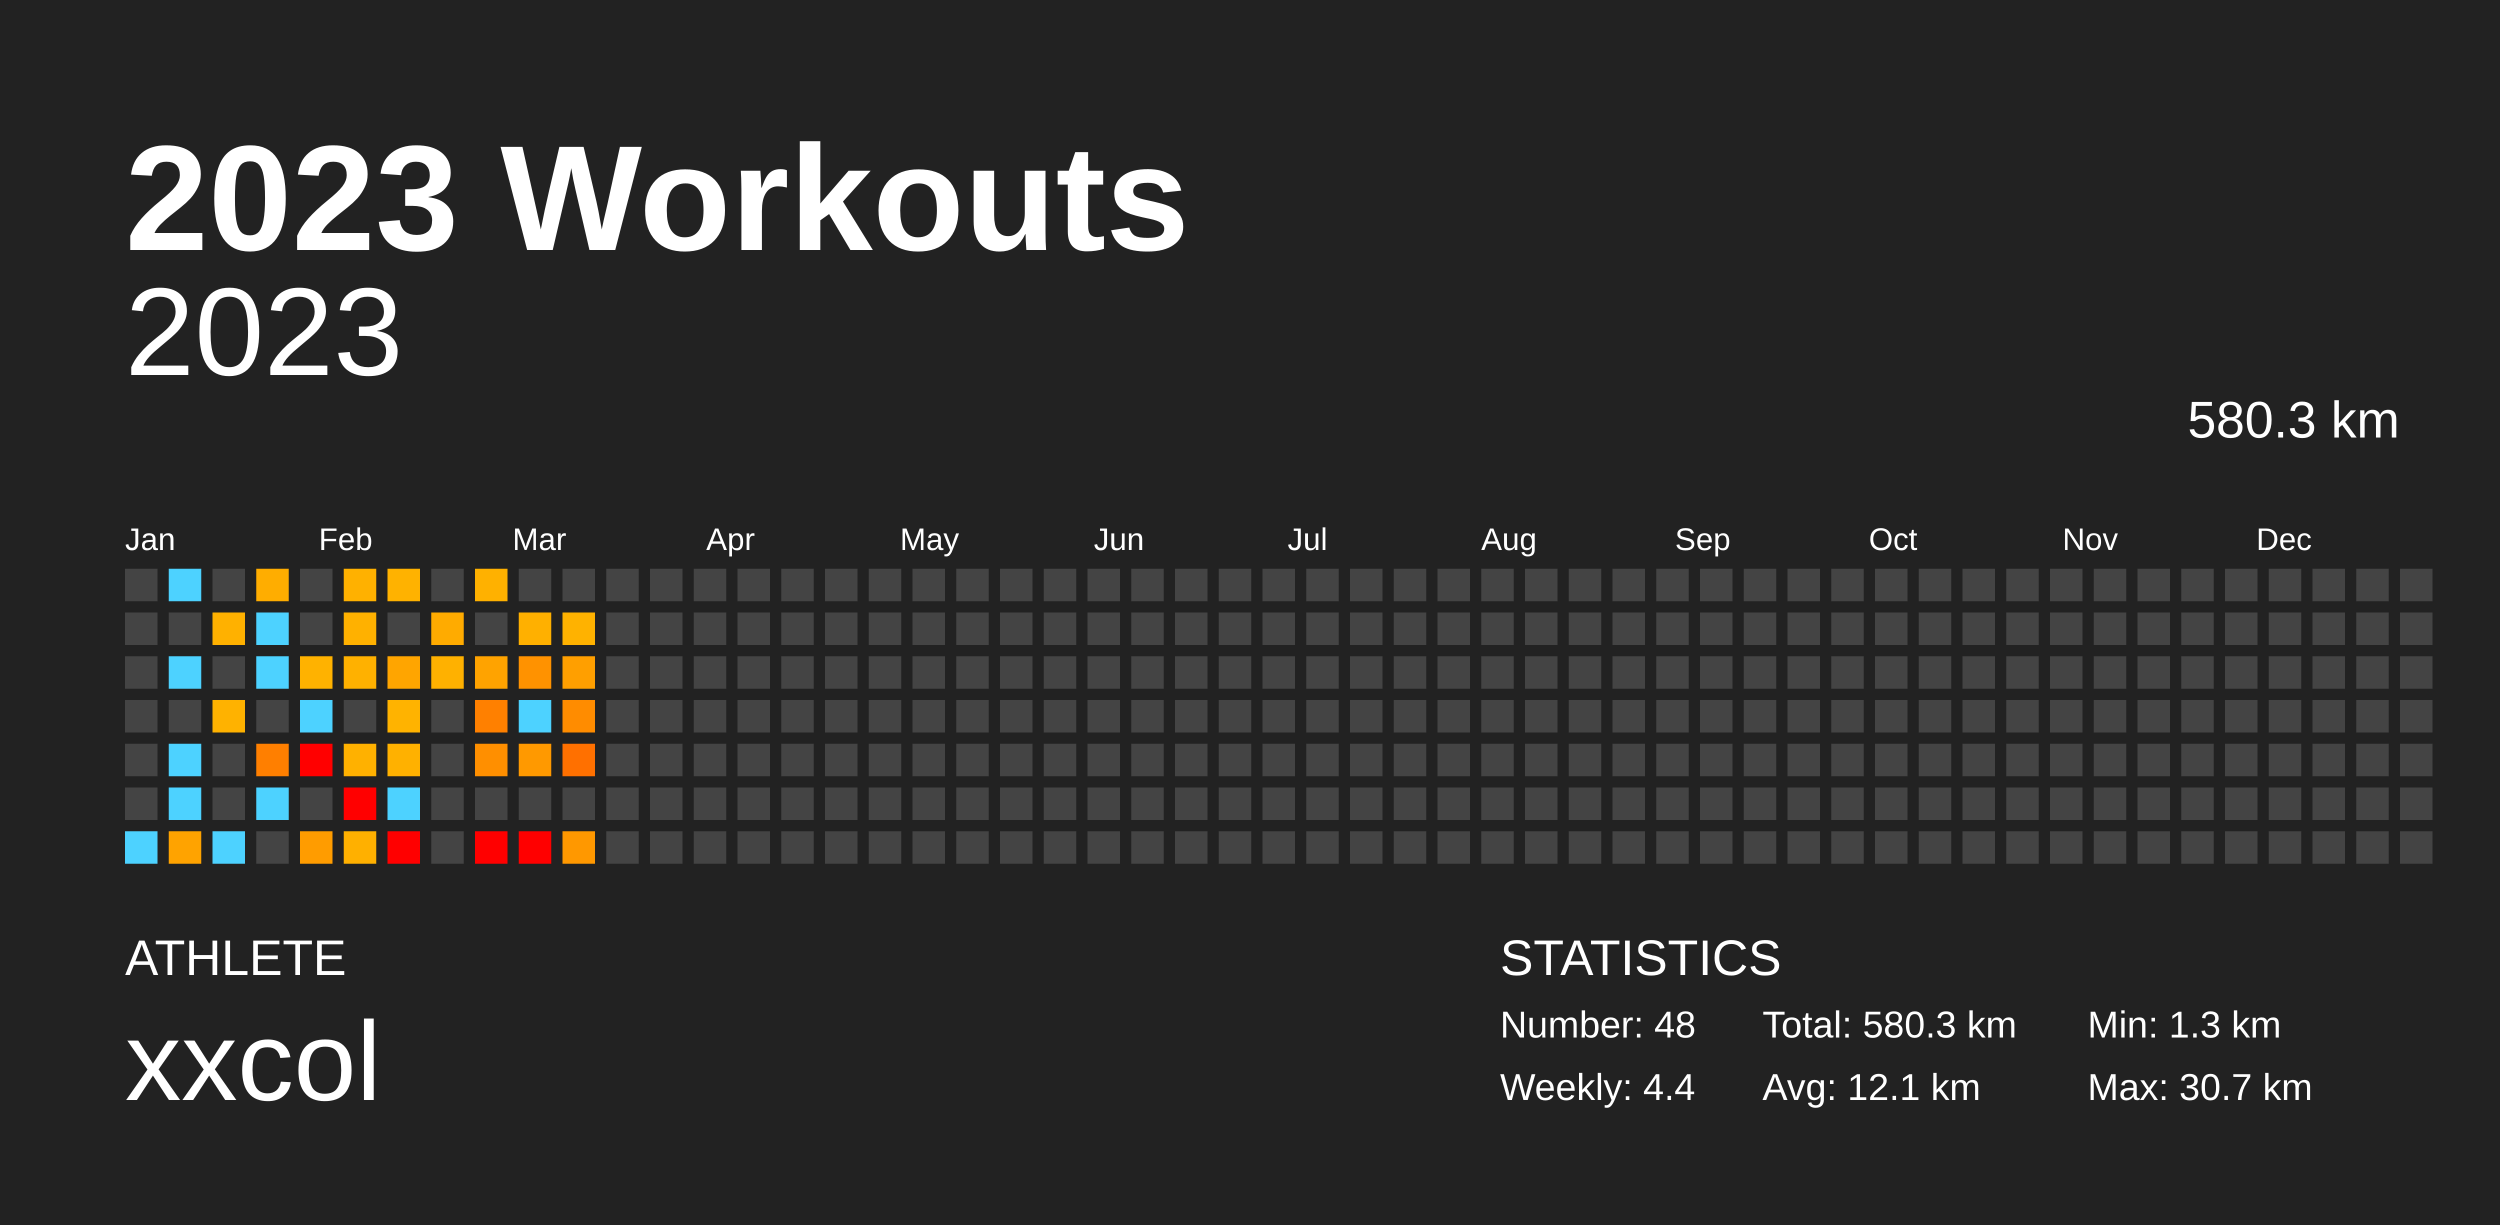
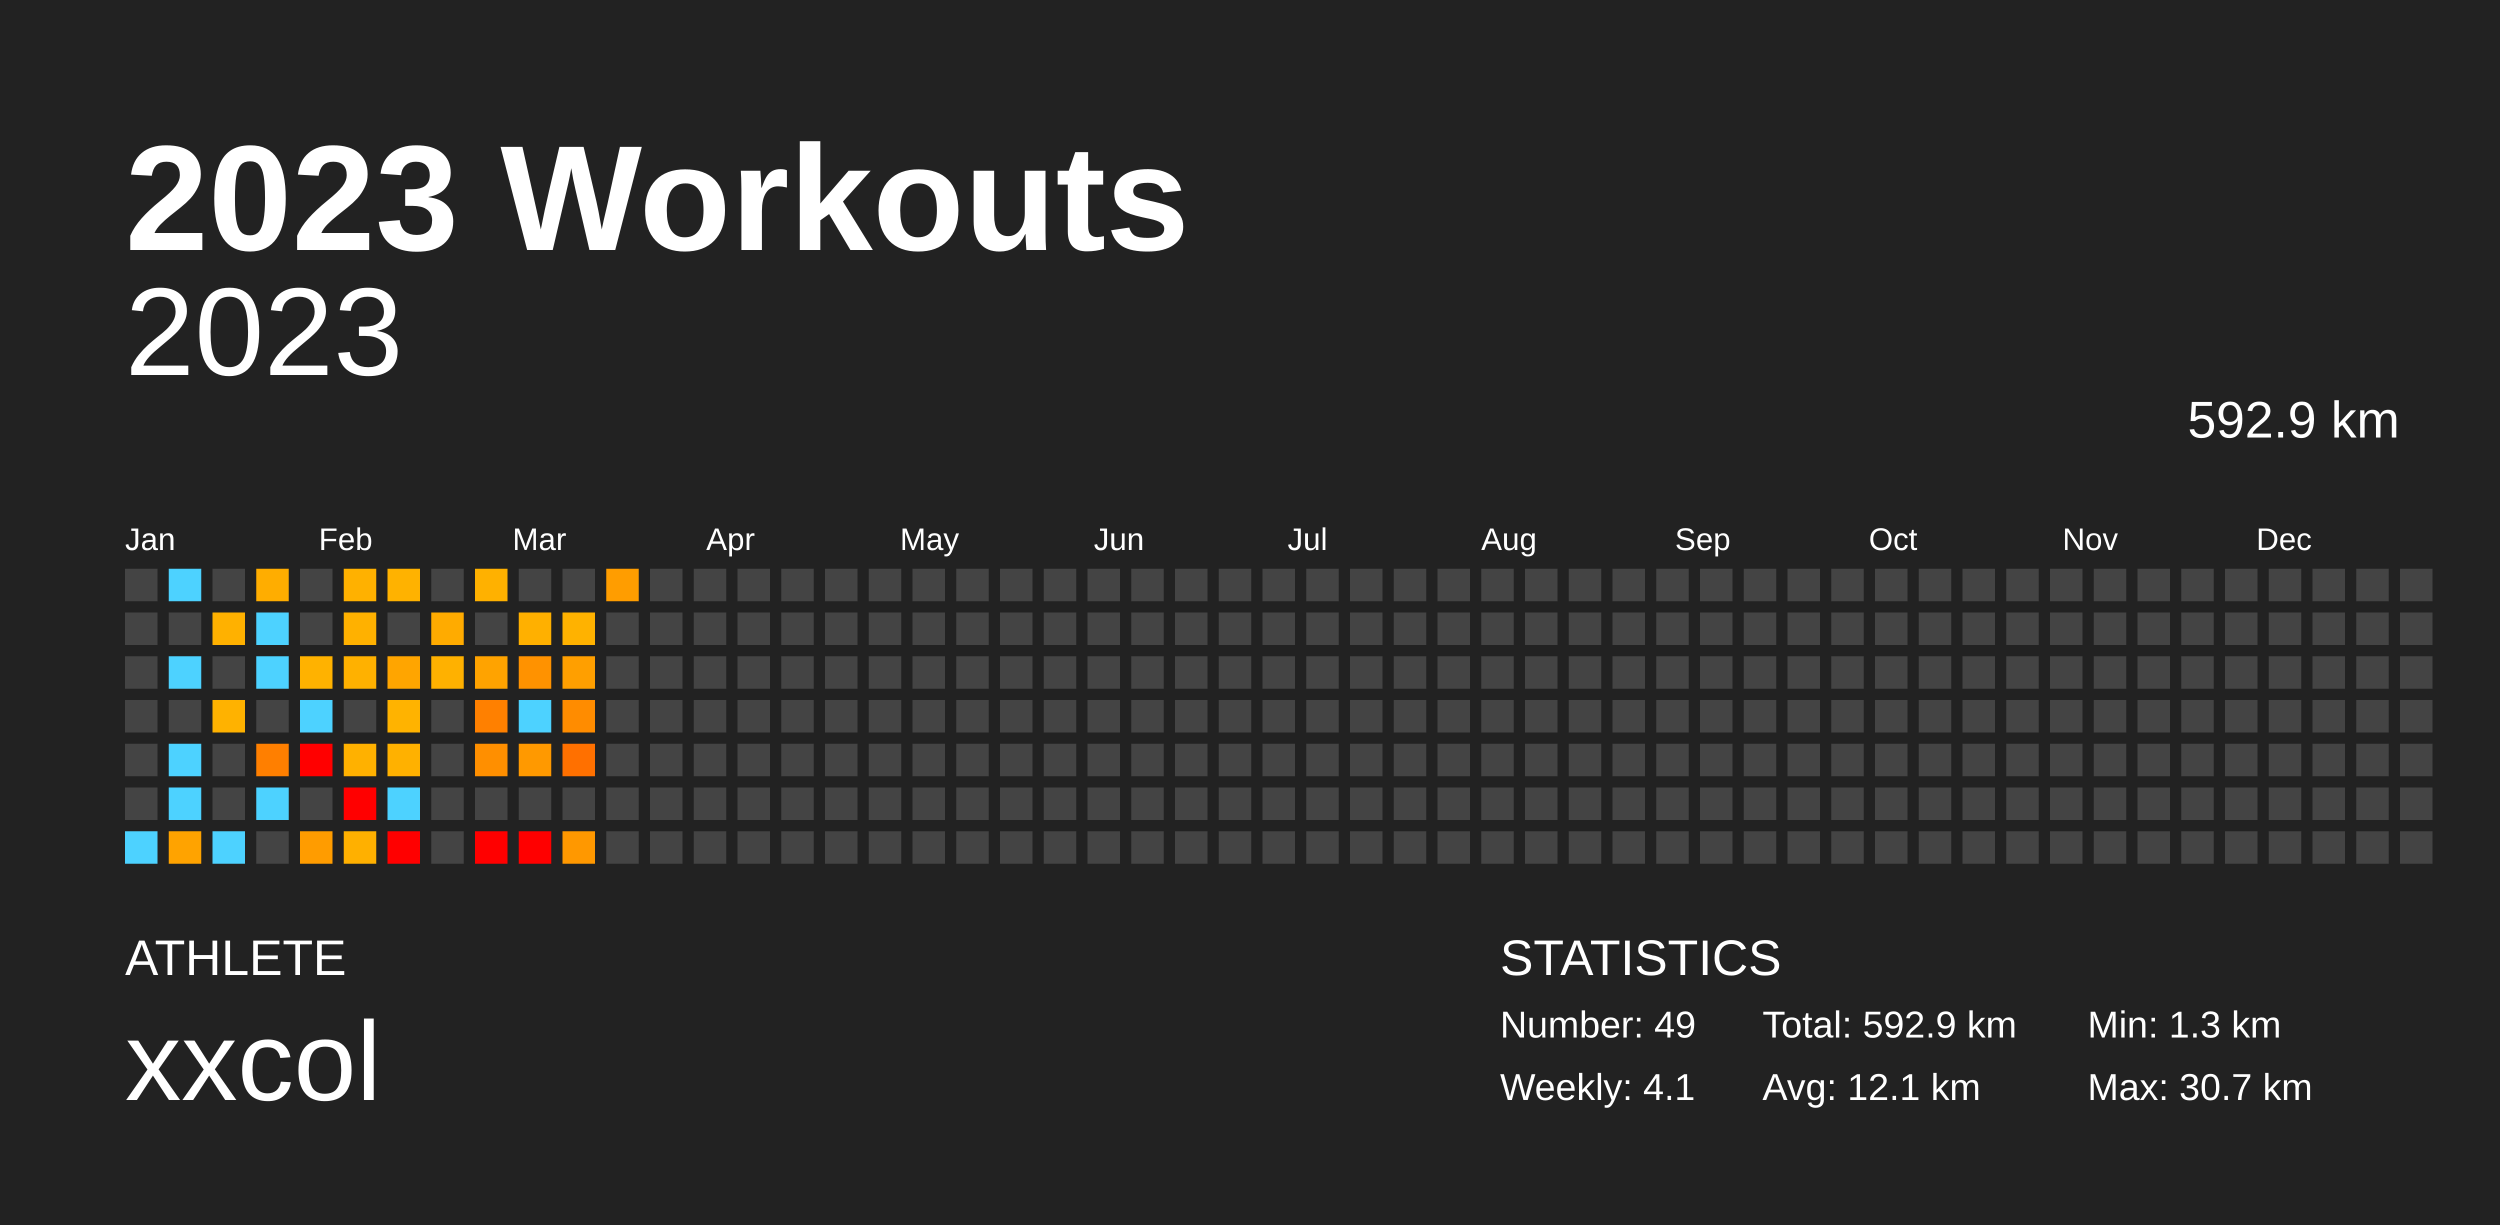
<svg xmlns="http://www.w3.org/2000/svg" baseProfile="full" height="98mm" version="1.1" viewBox="0,0,200,98" width="200mm">
  <defs />
  <rect fill="#222222" height="98" width="200" x="0" y="0" />
  <text fill="#FFFFFF" style="font-size:12px; font-family:Arial; font-weight:bold;" x="10" y="20">2023 Workouts</text>
  <text fill="#FFFFFF" style="font-size:4px; font-family:Arial" x="10" y="78">ATHLETE</text>
  <text fill="#FFFFFF" style="font-size:9px; font-family:Arial" x="10" y="88">xxcol</text>
  <text fill="#FFFFFF" style="font-size:4px; font-family:Arial" x="120" y="78">STATISTICS</text>
-   <text fill="#FFFFFF" style="font-size:3px; font-family:Arial" x="120" y="83">Number: 48</text>
-   <text fill="#FFFFFF" style="font-size:3px; font-family:Arial" x="120" y="88">Weekly: 4.4</text>
-   <text fill="#FFFFFF" style="font-size:3px; font-family:Arial" x="141" y="83">Total: 580.3 km</text>
+   <text fill="#FFFFFF" style="font-size:3px; font-family:Arial" x="120" y="83">Number: 49</text>
+   <text fill="#FFFFFF" style="font-size:3px; font-family:Arial" x="120" y="88">Weekly: 4.1</text>
+   <text fill="#FFFFFF" style="font-size:3px; font-family:Arial" x="141" y="83">Total: 592.9 km</text>
  <text fill="#FFFFFF" style="font-size:3px; font-family:Arial" x="141" y="88">Avg: 12.1 km</text>
  <text fill="#FFFFFF" style="font-size:3px; font-family:Arial" x="167" y="83">Min: 1.3 km</text>
  <text fill="#FFFFFF" style="font-size:3px; font-family:Arial" x="167" y="88">Max: 30.7 km</text>
  <text alignment-baseline="hanging" fill="#FFFFFF" style="font-size:10.0px; font-family:Arial;" x="10" y="30">2023</text>
-   <text alignment-baseline="hanging" fill="#FFFFFF" style="font-size:4.125px; font-family:Arial;" x="175" y="35">580.3 km</text>
+   <text alignment-baseline="hanging" fill="#FFFFFF" style="font-size:4.125px; font-family:Arial;" x="175" y="35">592.9 km</text>
  <text fill="#FFFFFF" style="font-size:2.5px; font-family:Arial" x="10.0" y="44">Jan</text>
  <text fill="#FFFFFF" style="font-size:2.5px; font-family:Arial" x="25.5" y="44">Feb</text>
  <text fill="#FFFFFF" style="font-size:2.5px; font-family:Arial" x="41.0" y="44">Mar</text>
  <text fill="#FFFFFF" style="font-size:2.5px; font-family:Arial" x="56.5" y="44">Apr</text>
  <text fill="#FFFFFF" style="font-size:2.5px; font-family:Arial" x="72.0" y="44">May</text>
  <text fill="#FFFFFF" style="font-size:2.5px; font-family:Arial" x="87.5" y="44">Jun</text>
  <text fill="#FFFFFF" style="font-size:2.5px; font-family:Arial" x="103.0" y="44">Jul</text>
  <text fill="#FFFFFF" style="font-size:2.5px; font-family:Arial" x="118.5" y="44">Aug</text>
  <text fill="#FFFFFF" style="font-size:2.5px; font-family:Arial" x="134.0" y="44">Sep</text>
  <text fill="#FFFFFF" style="font-size:2.5px; font-family:Arial" x="149.5" y="44">Oct</text>
  <text fill="#FFFFFF" style="font-size:2.5px; font-family:Arial" x="165.0" y="44">Nov</text>
  <text fill="#FFFFFF" style="font-size:2.5px; font-family:Arial" x="180.5" y="44">Dec</text>
  <rect fill="#444444" height="2.6" width="2.6" x="10.0" y="45.5" />
  <rect fill="#444444" height="2.6" width="2.6" x="10.0" y="49.0" />
  <rect fill="#444444" height="2.6" width="2.6" x="10.0" y="52.5" />
  <rect fill="#444444" height="2.6" width="2.6" x="10.0" y="56.0" />
  <rect fill="#444444" height="2.6" width="2.6" x="10.0" y="59.5" />
  <rect fill="#444444" height="2.6" width="2.6" x="10.0" y="63.0" />
  <rect fill="#4dd2ff" height="2.6" width="2.6" x="10.0" y="66.5" />
  <rect fill="#4dd2ff" height="2.6" width="2.6" x="13.5" y="45.5" />
  <rect fill="#444444" height="2.6" width="2.6" x="13.5" y="49.0" />
  <rect fill="#4dd2ff" height="2.6" width="2.6" x="13.5" y="52.5" />
  <rect fill="#444444" height="2.6" width="2.6" x="13.5" y="56.0" />
  <rect fill="#4dd2ff" height="2.6" width="2.6" x="13.5" y="59.5" />
  <rect fill="#4dd2ff" height="2.6" width="2.6" x="13.5" y="63.0" />
  <rect fill="#ffa300" height="2.6" width="2.6" x="13.5" y="66.5" />
  <rect fill="#444444" height="2.6" width="2.6" x="17.0" y="45.5" />
  <rect fill="#ffb100" height="2.6" width="2.6" x="17.0" y="49.0" />
  <rect fill="#444444" height="2.6" width="2.6" x="17.0" y="52.5" />
  <rect fill="#ffb200" height="2.6" width="2.6" x="17.0" y="56.0" />
  <rect fill="#444444" height="2.6" width="2.6" x="17.0" y="59.5" />
  <rect fill="#444444" height="2.6" width="2.6" x="17.0" y="63.0" />
  <rect fill="#4dd2ff" height="2.6" width="2.6" x="17.0" y="66.5" />
  <rect fill="#ffad00" height="2.6" width="2.6" x="20.5" y="45.5" />
  <rect fill="#4dd2ff" height="2.6" width="2.6" x="20.5" y="49.0" />
  <rect fill="#4dd2ff" height="2.6" width="2.6" x="20.5" y="52.5" />
  <rect fill="#444444" height="2.6" width="2.6" x="20.5" y="56.0" />
  <rect fill="#ff7f00" height="2.6" width="2.6" x="20.5" y="59.5" />
  <rect fill="#4dd2ff" height="2.6" width="2.6" x="20.5" y="63.0" />
  <rect fill="#444444" height="2.6" width="2.6" x="20.5" y="66.5" />
  <rect fill="#444444" height="2.6" width="2.6" x="24.0" y="45.5" />
  <rect fill="#444444" height="2.6" width="2.6" x="24.0" y="49.0" />
  <rect fill="#ffb200" height="2.6" width="2.6" x="24.0" y="52.5" />
  <rect fill="#4dd2ff" height="2.6" width="2.6" x="24.0" y="56.0" />
  <rect fill="red" height="2.6" width="2.6" x="24.0" y="59.5" />
  <rect fill="#444444" height="2.6" width="2.6" x="24.0" y="63.0" />
  <rect fill="#ff9c00" height="2.6" width="2.6" x="24.0" y="66.5" />
  <rect fill="#ffb100" height="2.6" width="2.6" x="27.5" y="45.5" />
  <rect fill="#ffb100" height="2.6" width="2.6" x="27.5" y="49.0" />
  <rect fill="#ffb100" height="2.6" width="2.6" x="27.5" y="52.5" />
  <rect fill="#444444" height="2.6" width="2.6" x="27.5" y="56.0" />
  <rect fill="#ffb100" height="2.6" width="2.6" x="27.5" y="59.5" />
  <rect fill="red" height="2.6" width="2.6" x="27.5" y="63.0" />
  <rect fill="#ffb000" height="2.6" width="2.6" x="27.5" y="66.5" />
  <rect fill="#ffb200" height="2.6" width="2.6" x="31.0" y="45.5" />
  <rect fill="#444444" height="2.6" width="2.6" x="31.0" y="49.0" />
  <rect fill="#ffa500" height="2.6" width="2.6" x="31.0" y="52.5" />
  <rect fill="#ffb300" height="2.6" width="2.6" x="31.0" y="56.0" />
  <rect fill="#ffb100" height="2.6" width="2.6" x="31.0" y="59.5" />
  <rect fill="#4dd2ff" height="2.6" width="2.6" x="31.0" y="63.0" />
  <rect fill="red" height="2.6" width="2.6" x="31.0" y="66.5" />
  <rect fill="#444444" height="2.6" width="2.6" x="34.5" y="45.5" />
  <rect fill="#ffab00" height="2.6" width="2.6" x="34.5" y="49.0" />
  <rect fill="#ffb100" height="2.6" width="2.6" x="34.5" y="52.5" />
  <rect fill="#444444" height="2.6" width="2.6" x="34.5" y="56.0" />
  <rect fill="#444444" height="2.6" width="2.6" x="34.5" y="59.5" />
  <rect fill="#444444" height="2.6" width="2.6" x="34.5" y="63.0" />
  <rect fill="#444444" height="2.6" width="2.6" x="34.5" y="66.5" />
  <rect fill="#ffb100" height="2.6" width="2.6" x="38.0" y="45.5" />
  <rect fill="#444444" height="2.6" width="2.6" x="38.0" y="49.0" />
  <rect fill="#ffa300" height="2.6" width="2.6" x="38.0" y="52.5" />
  <rect fill="#ff8000" height="2.6" width="2.6" x="38.0" y="56.0" />
  <rect fill="#ff8f00" height="2.6" width="2.6" x="38.0" y="59.5" />
  <rect fill="#444444" height="2.6" width="2.6" x="38.0" y="63.0" />
  <rect fill="red" height="2.6" width="2.6" x="38.0" y="66.5" />
  <rect fill="#444444" height="2.6" width="2.6" x="41.5" y="45.5" />
  <rect fill="#ffb000" height="2.6" width="2.6" x="41.5" y="49.0" />
  <rect fill="#ff9200" height="2.6" width="2.6" x="41.5" y="52.5" />
  <rect fill="#4dd2ff" height="2.6" width="2.6" x="41.5" y="56.0" />
  <rect fill="#ff9900" height="2.6" width="2.6" x="41.5" y="59.5" />
  <rect fill="#444444" height="2.6" width="2.6" x="41.5" y="63.0" />
  <rect fill="red" height="2.6" width="2.6" x="41.5" y="66.5" />
  <rect fill="#444444" height="2.6" width="2.6" x="45.0" y="45.5" />
  <rect fill="#ffb200" height="2.6" width="2.6" x="45.0" y="49.0" />
  <rect fill="#ff9f00" height="2.6" width="2.6" x="45.0" y="52.5" />
  <rect fill="#ff8c00" height="2.6" width="2.6" x="45.0" y="56.0" />
  <rect fill="#ff7000" height="2.6" width="2.6" x="45.0" y="59.5" />
  <rect fill="#444444" height="2.6" width="2.6" x="45.0" y="63.0" />
  <rect fill="#ff9800" height="2.6" width="2.6" x="45.0" y="66.5" />
-   <rect fill="#444444" height="2.6" width="2.6" x="48.5" y="45.5" />
+   <rect fill="#ff9d00" height="2.6" width="2.6" x="48.5" y="45.5" />
  <rect fill="#444444" height="2.6" width="2.6" x="48.5" y="49.0" />
  <rect fill="#444444" height="2.6" width="2.6" x="48.5" y="52.5" />
  <rect fill="#444444" height="2.6" width="2.6" x="48.5" y="56.0" />
  <rect fill="#444444" height="2.6" width="2.6" x="48.5" y="59.5" />
  <rect fill="#444444" height="2.6" width="2.6" x="48.5" y="63.0" />
  <rect fill="#444444" height="2.6" width="2.6" x="48.5" y="66.5" />
  <rect fill="#444444" height="2.6" width="2.6" x="52.0" y="45.5" />
  <rect fill="#444444" height="2.6" width="2.6" x="52.0" y="49.0" />
  <rect fill="#444444" height="2.6" width="2.6" x="52.0" y="52.5" />
  <rect fill="#444444" height="2.6" width="2.6" x="52.0" y="56.0" />
  <rect fill="#444444" height="2.6" width="2.6" x="52.0" y="59.5" />
  <rect fill="#444444" height="2.6" width="2.6" x="52.0" y="63.0" />
  <rect fill="#444444" height="2.6" width="2.6" x="52.0" y="66.5" />
  <rect fill="#444444" height="2.6" width="2.6" x="55.5" y="45.5" />
  <rect fill="#444444" height="2.6" width="2.6" x="55.5" y="49.0" />
  <rect fill="#444444" height="2.6" width="2.6" x="55.5" y="52.5" />
  <rect fill="#444444" height="2.6" width="2.6" x="55.5" y="56.0" />
  <rect fill="#444444" height="2.6" width="2.6" x="55.5" y="59.5" />
  <rect fill="#444444" height="2.6" width="2.6" x="55.5" y="63.0" />
  <rect fill="#444444" height="2.6" width="2.6" x="55.5" y="66.5" />
  <rect fill="#444444" height="2.6" width="2.6" x="59.0" y="45.5" />
  <rect fill="#444444" height="2.6" width="2.6" x="59.0" y="49.0" />
  <rect fill="#444444" height="2.6" width="2.6" x="59.0" y="52.5" />
  <rect fill="#444444" height="2.6" width="2.6" x="59.0" y="56.0" />
  <rect fill="#444444" height="2.6" width="2.6" x="59.0" y="59.5" />
  <rect fill="#444444" height="2.6" width="2.6" x="59.0" y="63.0" />
  <rect fill="#444444" height="2.6" width="2.6" x="59.0" y="66.5" />
  <rect fill="#444444" height="2.6" width="2.6" x="62.5" y="45.5" />
  <rect fill="#444444" height="2.6" width="2.6" x="62.5" y="49.0" />
  <rect fill="#444444" height="2.6" width="2.6" x="62.5" y="52.5" />
  <rect fill="#444444" height="2.6" width="2.6" x="62.5" y="56.0" />
  <rect fill="#444444" height="2.6" width="2.6" x="62.5" y="59.5" />
  <rect fill="#444444" height="2.6" width="2.6" x="62.5" y="63.0" />
  <rect fill="#444444" height="2.6" width="2.6" x="62.5" y="66.5" />
  <rect fill="#444444" height="2.6" width="2.6" x="66.0" y="45.5" />
  <rect fill="#444444" height="2.6" width="2.6" x="66.0" y="49.0" />
  <rect fill="#444444" height="2.6" width="2.6" x="66.0" y="52.5" />
  <rect fill="#444444" height="2.6" width="2.6" x="66.0" y="56.0" />
  <rect fill="#444444" height="2.6" width="2.6" x="66.0" y="59.5" />
  <rect fill="#444444" height="2.6" width="2.6" x="66.0" y="63.0" />
  <rect fill="#444444" height="2.6" width="2.6" x="66.0" y="66.5" />
  <rect fill="#444444" height="2.6" width="2.6" x="69.5" y="45.5" />
  <rect fill="#444444" height="2.6" width="2.6" x="69.5" y="49.0" />
  <rect fill="#444444" height="2.6" width="2.6" x="69.5" y="52.5" />
  <rect fill="#444444" height="2.6" width="2.6" x="69.5" y="56.0" />
  <rect fill="#444444" height="2.6" width="2.6" x="69.5" y="59.5" />
  <rect fill="#444444" height="2.6" width="2.6" x="69.5" y="63.0" />
  <rect fill="#444444" height="2.6" width="2.6" x="69.5" y="66.5" />
  <rect fill="#444444" height="2.6" width="2.6" x="73.0" y="45.5" />
  <rect fill="#444444" height="2.6" width="2.6" x="73.0" y="49.0" />
  <rect fill="#444444" height="2.6" width="2.6" x="73.0" y="52.5" />
  <rect fill="#444444" height="2.6" width="2.6" x="73.0" y="56.0" />
  <rect fill="#444444" height="2.6" width="2.6" x="73.0" y="59.5" />
  <rect fill="#444444" height="2.6" width="2.6" x="73.0" y="63.0" />
  <rect fill="#444444" height="2.6" width="2.6" x="73.0" y="66.5" />
  <rect fill="#444444" height="2.6" width="2.6" x="76.5" y="45.5" />
  <rect fill="#444444" height="2.6" width="2.6" x="76.5" y="49.0" />
  <rect fill="#444444" height="2.6" width="2.6" x="76.5" y="52.5" />
  <rect fill="#444444" height="2.6" width="2.6" x="76.5" y="56.0" />
  <rect fill="#444444" height="2.6" width="2.6" x="76.5" y="59.5" />
  <rect fill="#444444" height="2.6" width="2.6" x="76.5" y="63.0" />
  <rect fill="#444444" height="2.6" width="2.6" x="76.5" y="66.5" />
  <rect fill="#444444" height="2.6" width="2.6" x="80.0" y="45.5" />
  <rect fill="#444444" height="2.6" width="2.6" x="80.0" y="49.0" />
  <rect fill="#444444" height="2.6" width="2.6" x="80.0" y="52.5" />
  <rect fill="#444444" height="2.6" width="2.6" x="80.0" y="56.0" />
  <rect fill="#444444" height="2.6" width="2.6" x="80.0" y="59.5" />
  <rect fill="#444444" height="2.6" width="2.6" x="80.0" y="63.0" />
  <rect fill="#444444" height="2.6" width="2.6" x="80.0" y="66.5" />
  <rect fill="#444444" height="2.6" width="2.6" x="83.5" y="45.5" />
  <rect fill="#444444" height="2.6" width="2.6" x="83.5" y="49.0" />
  <rect fill="#444444" height="2.6" width="2.6" x="83.5" y="52.5" />
  <rect fill="#444444" height="2.6" width="2.6" x="83.5" y="56.0" />
  <rect fill="#444444" height="2.6" width="2.6" x="83.5" y="59.5" />
  <rect fill="#444444" height="2.6" width="2.6" x="83.5" y="63.0" />
  <rect fill="#444444" height="2.6" width="2.6" x="83.5" y="66.5" />
  <rect fill="#444444" height="2.6" width="2.6" x="87.0" y="45.5" />
  <rect fill="#444444" height="2.6" width="2.6" x="87.0" y="49.0" />
  <rect fill="#444444" height="2.6" width="2.6" x="87.0" y="52.5" />
  <rect fill="#444444" height="2.6" width="2.6" x="87.0" y="56.0" />
  <rect fill="#444444" height="2.6" width="2.6" x="87.0" y="59.5" />
  <rect fill="#444444" height="2.6" width="2.6" x="87.0" y="63.0" />
  <rect fill="#444444" height="2.6" width="2.6" x="87.0" y="66.5" />
  <rect fill="#444444" height="2.6" width="2.6" x="90.5" y="45.5" />
  <rect fill="#444444" height="2.6" width="2.6" x="90.5" y="49.0" />
  <rect fill="#444444" height="2.6" width="2.6" x="90.5" y="52.5" />
  <rect fill="#444444" height="2.6" width="2.6" x="90.5" y="56.0" />
  <rect fill="#444444" height="2.6" width="2.6" x="90.5" y="59.5" />
  <rect fill="#444444" height="2.6" width="2.6" x="90.5" y="63.0" />
  <rect fill="#444444" height="2.6" width="2.6" x="90.5" y="66.5" />
  <rect fill="#444444" height="2.6" width="2.6" x="94.0" y="45.5" />
  <rect fill="#444444" height="2.6" width="2.6" x="94.0" y="49.0" />
  <rect fill="#444444" height="2.6" width="2.6" x="94.0" y="52.5" />
  <rect fill="#444444" height="2.6" width="2.6" x="94.0" y="56.0" />
  <rect fill="#444444" height="2.6" width="2.6" x="94.0" y="59.5" />
  <rect fill="#444444" height="2.6" width="2.6" x="94.0" y="63.0" />
  <rect fill="#444444" height="2.6" width="2.6" x="94.0" y="66.5" />
  <rect fill="#444444" height="2.6" width="2.6" x="97.5" y="45.5" />
  <rect fill="#444444" height="2.6" width="2.6" x="97.5" y="49.0" />
  <rect fill="#444444" height="2.6" width="2.6" x="97.5" y="52.5" />
  <rect fill="#444444" height="2.6" width="2.6" x="97.5" y="56.0" />
  <rect fill="#444444" height="2.6" width="2.6" x="97.5" y="59.5" />
  <rect fill="#444444" height="2.6" width="2.6" x="97.5" y="63.0" />
  <rect fill="#444444" height="2.6" width="2.6" x="97.5" y="66.5" />
  <rect fill="#444444" height="2.6" width="2.6" x="101.0" y="45.5" />
  <rect fill="#444444" height="2.6" width="2.6" x="101.0" y="49.0" />
  <rect fill="#444444" height="2.6" width="2.6" x="101.0" y="52.5" />
  <rect fill="#444444" height="2.6" width="2.6" x="101.0" y="56.0" />
  <rect fill="#444444" height="2.6" width="2.6" x="101.0" y="59.5" />
  <rect fill="#444444" height="2.6" width="2.6" x="101.0" y="63.0" />
  <rect fill="#444444" height="2.6" width="2.6" x="101.0" y="66.5" />
  <rect fill="#444444" height="2.6" width="2.6" x="104.5" y="45.5" />
  <rect fill="#444444" height="2.6" width="2.6" x="104.5" y="49.0" />
  <rect fill="#444444" height="2.6" width="2.6" x="104.5" y="52.5" />
  <rect fill="#444444" height="2.6" width="2.6" x="104.5" y="56.0" />
  <rect fill="#444444" height="2.6" width="2.6" x="104.5" y="59.5" />
  <rect fill="#444444" height="2.6" width="2.6" x="104.5" y="63.0" />
  <rect fill="#444444" height="2.6" width="2.6" x="104.5" y="66.5" />
  <rect fill="#444444" height="2.6" width="2.6" x="108.0" y="45.5" />
  <rect fill="#444444" height="2.6" width="2.6" x="108.0" y="49.0" />
  <rect fill="#444444" height="2.6" width="2.6" x="108.0" y="52.5" />
  <rect fill="#444444" height="2.6" width="2.6" x="108.0" y="56.0" />
  <rect fill="#444444" height="2.6" width="2.6" x="108.0" y="59.5" />
  <rect fill="#444444" height="2.6" width="2.6" x="108.0" y="63.0" />
  <rect fill="#444444" height="2.6" width="2.6" x="108.0" y="66.5" />
  <rect fill="#444444" height="2.6" width="2.6" x="111.5" y="45.5" />
  <rect fill="#444444" height="2.6" width="2.6" x="111.5" y="49.0" />
  <rect fill="#444444" height="2.6" width="2.6" x="111.5" y="52.5" />
  <rect fill="#444444" height="2.6" width="2.6" x="111.5" y="56.0" />
  <rect fill="#444444" height="2.6" width="2.6" x="111.5" y="59.5" />
  <rect fill="#444444" height="2.6" width="2.6" x="111.5" y="63.0" />
  <rect fill="#444444" height="2.6" width="2.6" x="111.5" y="66.5" />
  <rect fill="#444444" height="2.6" width="2.6" x="115.0" y="45.5" />
  <rect fill="#444444" height="2.6" width="2.6" x="115.0" y="49.0" />
  <rect fill="#444444" height="2.6" width="2.6" x="115.0" y="52.5" />
  <rect fill="#444444" height="2.6" width="2.6" x="115.0" y="56.0" />
  <rect fill="#444444" height="2.6" width="2.6" x="115.0" y="59.5" />
  <rect fill="#444444" height="2.6" width="2.6" x="115.0" y="63.0" />
  <rect fill="#444444" height="2.6" width="2.6" x="115.0" y="66.5" />
  <rect fill="#444444" height="2.6" width="2.6" x="118.5" y="45.5" />
  <rect fill="#444444" height="2.6" width="2.6" x="118.5" y="49.0" />
  <rect fill="#444444" height="2.6" width="2.6" x="118.5" y="52.5" />
  <rect fill="#444444" height="2.6" width="2.6" x="118.5" y="56.0" />
  <rect fill="#444444" height="2.6" width="2.6" x="118.5" y="59.5" />
  <rect fill="#444444" height="2.6" width="2.6" x="118.5" y="63.0" />
  <rect fill="#444444" height="2.6" width="2.6" x="118.5" y="66.5" />
  <rect fill="#444444" height="2.6" width="2.6" x="122.0" y="45.5" />
  <rect fill="#444444" height="2.6" width="2.6" x="122.0" y="49.0" />
  <rect fill="#444444" height="2.6" width="2.6" x="122.0" y="52.5" />
  <rect fill="#444444" height="2.6" width="2.6" x="122.0" y="56.0" />
  <rect fill="#444444" height="2.6" width="2.6" x="122.0" y="59.5" />
  <rect fill="#444444" height="2.6" width="2.6" x="122.0" y="63.0" />
  <rect fill="#444444" height="2.6" width="2.6" x="122.0" y="66.5" />
  <rect fill="#444444" height="2.6" width="2.6" x="125.5" y="45.5" />
  <rect fill="#444444" height="2.6" width="2.6" x="125.5" y="49.0" />
  <rect fill="#444444" height="2.6" width="2.6" x="125.5" y="52.5" />
  <rect fill="#444444" height="2.6" width="2.6" x="125.5" y="56.0" />
  <rect fill="#444444" height="2.6" width="2.6" x="125.5" y="59.5" />
  <rect fill="#444444" height="2.6" width="2.6" x="125.5" y="63.0" />
  <rect fill="#444444" height="2.6" width="2.6" x="125.5" y="66.5" />
  <rect fill="#444444" height="2.6" width="2.6" x="129.0" y="45.5" />
  <rect fill="#444444" height="2.6" width="2.6" x="129.0" y="49.0" />
  <rect fill="#444444" height="2.6" width="2.6" x="129.0" y="52.5" />
  <rect fill="#444444" height="2.6" width="2.6" x="129.0" y="56.0" />
  <rect fill="#444444" height="2.6" width="2.6" x="129.0" y="59.5" />
  <rect fill="#444444" height="2.6" width="2.6" x="129.0" y="63.0" />
  <rect fill="#444444" height="2.6" width="2.6" x="129.0" y="66.5" />
  <rect fill="#444444" height="2.6" width="2.6" x="132.5" y="45.5" />
  <rect fill="#444444" height="2.6" width="2.6" x="132.5" y="49.0" />
  <rect fill="#444444" height="2.6" width="2.6" x="132.5" y="52.5" />
  <rect fill="#444444" height="2.6" width="2.6" x="132.5" y="56.0" />
  <rect fill="#444444" height="2.6" width="2.6" x="132.5" y="59.5" />
  <rect fill="#444444" height="2.6" width="2.6" x="132.5" y="63.0" />
  <rect fill="#444444" height="2.6" width="2.6" x="132.5" y="66.5" />
  <rect fill="#444444" height="2.6" width="2.6" x="136.0" y="45.5" />
  <rect fill="#444444" height="2.6" width="2.6" x="136.0" y="49.0" />
  <rect fill="#444444" height="2.6" width="2.6" x="136.0" y="52.5" />
  <rect fill="#444444" height="2.6" width="2.6" x="136.0" y="56.0" />
  <rect fill="#444444" height="2.6" width="2.6" x="136.0" y="59.5" />
  <rect fill="#444444" height="2.6" width="2.6" x="136.0" y="63.0" />
  <rect fill="#444444" height="2.6" width="2.6" x="136.0" y="66.5" />
  <rect fill="#444444" height="2.6" width="2.6" x="139.5" y="45.5" />
  <rect fill="#444444" height="2.6" width="2.6" x="139.5" y="49.0" />
  <rect fill="#444444" height="2.6" width="2.6" x="139.5" y="52.5" />
  <rect fill="#444444" height="2.6" width="2.6" x="139.5" y="56.0" />
  <rect fill="#444444" height="2.6" width="2.6" x="139.5" y="59.5" />
  <rect fill="#444444" height="2.6" width="2.6" x="139.5" y="63.0" />
  <rect fill="#444444" height="2.6" width="2.6" x="139.5" y="66.5" />
  <rect fill="#444444" height="2.6" width="2.6" x="143.0" y="45.5" />
  <rect fill="#444444" height="2.6" width="2.6" x="143.0" y="49.0" />
  <rect fill="#444444" height="2.6" width="2.6" x="143.0" y="52.5" />
  <rect fill="#444444" height="2.6" width="2.6" x="143.0" y="56.0" />
  <rect fill="#444444" height="2.6" width="2.6" x="143.0" y="59.5" />
  <rect fill="#444444" height="2.6" width="2.6" x="143.0" y="63.0" />
  <rect fill="#444444" height="2.6" width="2.6" x="143.0" y="66.5" />
  <rect fill="#444444" height="2.6" width="2.6" x="146.5" y="45.5" />
  <rect fill="#444444" height="2.6" width="2.6" x="146.5" y="49.0" />
  <rect fill="#444444" height="2.6" width="2.6" x="146.5" y="52.5" />
  <rect fill="#444444" height="2.6" width="2.6" x="146.5" y="56.0" />
  <rect fill="#444444" height="2.6" width="2.6" x="146.5" y="59.5" />
  <rect fill="#444444" height="2.6" width="2.6" x="146.5" y="63.0" />
  <rect fill="#444444" height="2.6" width="2.6" x="146.5" y="66.5" />
  <rect fill="#444444" height="2.6" width="2.6" x="150.0" y="45.5" />
  <rect fill="#444444" height="2.6" width="2.6" x="150.0" y="49.0" />
  <rect fill="#444444" height="2.6" width="2.6" x="150.0" y="52.5" />
  <rect fill="#444444" height="2.6" width="2.6" x="150.0" y="56.0" />
  <rect fill="#444444" height="2.6" width="2.6" x="150.0" y="59.5" />
  <rect fill="#444444" height="2.6" width="2.6" x="150.0" y="63.0" />
  <rect fill="#444444" height="2.6" width="2.6" x="150.0" y="66.5" />
  <rect fill="#444444" height="2.6" width="2.6" x="153.5" y="45.5" />
  <rect fill="#444444" height="2.6" width="2.6" x="153.5" y="49.0" />
  <rect fill="#444444" height="2.6" width="2.6" x="153.5" y="52.5" />
  <rect fill="#444444" height="2.6" width="2.6" x="153.5" y="56.0" />
  <rect fill="#444444" height="2.6" width="2.6" x="153.5" y="59.5" />
  <rect fill="#444444" height="2.6" width="2.6" x="153.5" y="63.0" />
  <rect fill="#444444" height="2.6" width="2.6" x="153.5" y="66.5" />
  <rect fill="#444444" height="2.6" width="2.6" x="157.0" y="45.5" />
  <rect fill="#444444" height="2.6" width="2.6" x="157.0" y="49.0" />
  <rect fill="#444444" height="2.6" width="2.6" x="157.0" y="52.5" />
  <rect fill="#444444" height="2.6" width="2.6" x="157.0" y="56.0" />
  <rect fill="#444444" height="2.6" width="2.6" x="157.0" y="59.5" />
  <rect fill="#444444" height="2.6" width="2.6" x="157.0" y="63.0" />
  <rect fill="#444444" height="2.6" width="2.6" x="157.0" y="66.5" />
  <rect fill="#444444" height="2.6" width="2.6" x="160.5" y="45.5" />
  <rect fill="#444444" height="2.6" width="2.6" x="160.5" y="49.0" />
  <rect fill="#444444" height="2.6" width="2.6" x="160.5" y="52.5" />
  <rect fill="#444444" height="2.6" width="2.6" x="160.5" y="56.0" />
  <rect fill="#444444" height="2.6" width="2.6" x="160.5" y="59.5" />
  <rect fill="#444444" height="2.6" width="2.6" x="160.5" y="63.0" />
  <rect fill="#444444" height="2.6" width="2.6" x="160.5" y="66.5" />
  <rect fill="#444444" height="2.6" width="2.6" x="164.0" y="45.5" />
  <rect fill="#444444" height="2.6" width="2.6" x="164.0" y="49.0" />
  <rect fill="#444444" height="2.6" width="2.6" x="164.0" y="52.5" />
  <rect fill="#444444" height="2.6" width="2.6" x="164.0" y="56.0" />
  <rect fill="#444444" height="2.6" width="2.6" x="164.0" y="59.5" />
  <rect fill="#444444" height="2.6" width="2.6" x="164.0" y="63.0" />
  <rect fill="#444444" height="2.6" width="2.6" x="164.0" y="66.5" />
  <rect fill="#444444" height="2.6" width="2.6" x="167.5" y="45.5" />
  <rect fill="#444444" height="2.6" width="2.6" x="167.5" y="49.0" />
  <rect fill="#444444" height="2.6" width="2.6" x="167.5" y="52.5" />
  <rect fill="#444444" height="2.6" width="2.6" x="167.5" y="56.0" />
  <rect fill="#444444" height="2.6" width="2.6" x="167.5" y="59.5" />
  <rect fill="#444444" height="2.6" width="2.6" x="167.5" y="63.0" />
  <rect fill="#444444" height="2.6" width="2.6" x="167.5" y="66.5" />
  <rect fill="#444444" height="2.6" width="2.6" x="171.0" y="45.5" />
  <rect fill="#444444" height="2.6" width="2.6" x="171.0" y="49.0" />
  <rect fill="#444444" height="2.6" width="2.6" x="171.0" y="52.5" />
  <rect fill="#444444" height="2.6" width="2.6" x="171.0" y="56.0" />
  <rect fill="#444444" height="2.6" width="2.6" x="171.0" y="59.5" />
  <rect fill="#444444" height="2.6" width="2.6" x="171.0" y="63.0" />
  <rect fill="#444444" height="2.6" width="2.6" x="171.0" y="66.5" />
  <rect fill="#444444" height="2.6" width="2.6" x="174.5" y="45.5" />
  <rect fill="#444444" height="2.6" width="2.6" x="174.5" y="49.0" />
  <rect fill="#444444" height="2.6" width="2.6" x="174.5" y="52.5" />
  <rect fill="#444444" height="2.6" width="2.6" x="174.5" y="56.0" />
  <rect fill="#444444" height="2.6" width="2.6" x="174.5" y="59.5" />
  <rect fill="#444444" height="2.6" width="2.6" x="174.5" y="63.0" />
  <rect fill="#444444" height="2.6" width="2.6" x="174.5" y="66.5" />
  <rect fill="#444444" height="2.6" width="2.6" x="178.0" y="45.5" />
  <rect fill="#444444" height="2.6" width="2.6" x="178.0" y="49.0" />
  <rect fill="#444444" height="2.6" width="2.6" x="178.0" y="52.5" />
  <rect fill="#444444" height="2.6" width="2.6" x="178.0" y="56.0" />
  <rect fill="#444444" height="2.6" width="2.6" x="178.0" y="59.5" />
  <rect fill="#444444" height="2.6" width="2.6" x="178.0" y="63.0" />
  <rect fill="#444444" height="2.6" width="2.6" x="178.0" y="66.5" />
  <rect fill="#444444" height="2.6" width="2.6" x="181.5" y="45.5" />
  <rect fill="#444444" height="2.6" width="2.6" x="181.5" y="49.0" />
  <rect fill="#444444" height="2.6" width="2.6" x="181.5" y="52.5" />
  <rect fill="#444444" height="2.6" width="2.6" x="181.5" y="56.0" />
  <rect fill="#444444" height="2.6" width="2.6" x="181.5" y="59.5" />
  <rect fill="#444444" height="2.6" width="2.6" x="181.5" y="63.0" />
  <rect fill="#444444" height="2.6" width="2.6" x="181.5" y="66.5" />
  <rect fill="#444444" height="2.6" width="2.6" x="185.0" y="45.5" />
  <rect fill="#444444" height="2.6" width="2.6" x="185.0" y="49.0" />
  <rect fill="#444444" height="2.6" width="2.6" x="185.0" y="52.5" />
  <rect fill="#444444" height="2.6" width="2.6" x="185.0" y="56.0" />
  <rect fill="#444444" height="2.6" width="2.6" x="185.0" y="59.5" />
  <rect fill="#444444" height="2.6" width="2.6" x="185.0" y="63.0" />
  <rect fill="#444444" height="2.6" width="2.6" x="185.0" y="66.5" />
  <rect fill="#444444" height="2.6" width="2.6" x="188.5" y="45.5" />
  <rect fill="#444444" height="2.6" width="2.6" x="188.5" y="49.0" />
  <rect fill="#444444" height="2.6" width="2.6" x="188.5" y="52.5" />
  <rect fill="#444444" height="2.6" width="2.6" x="188.5" y="56.0" />
  <rect fill="#444444" height="2.6" width="2.6" x="188.5" y="59.5" />
  <rect fill="#444444" height="2.6" width="2.6" x="188.5" y="63.0" />
  <rect fill="#444444" height="2.6" width="2.6" x="188.5" y="66.5" />
  <rect fill="#444444" height="2.6" width="2.6" x="192.0" y="45.5" />
  <rect fill="#444444" height="2.6" width="2.6" x="192.0" y="49.0" />
  <rect fill="#444444" height="2.6" width="2.6" x="192.0" y="52.5" />
  <rect fill="#444444" height="2.6" width="2.6" x="192.0" y="56.0" />
  <rect fill="#444444" height="2.6" width="2.6" x="192.0" y="59.5" />
  <rect fill="#444444" height="2.6" width="2.6" x="192.0" y="63.0" />
  <rect fill="#444444" height="2.6" width="2.6" x="192.0" y="66.5" />
</svg>
